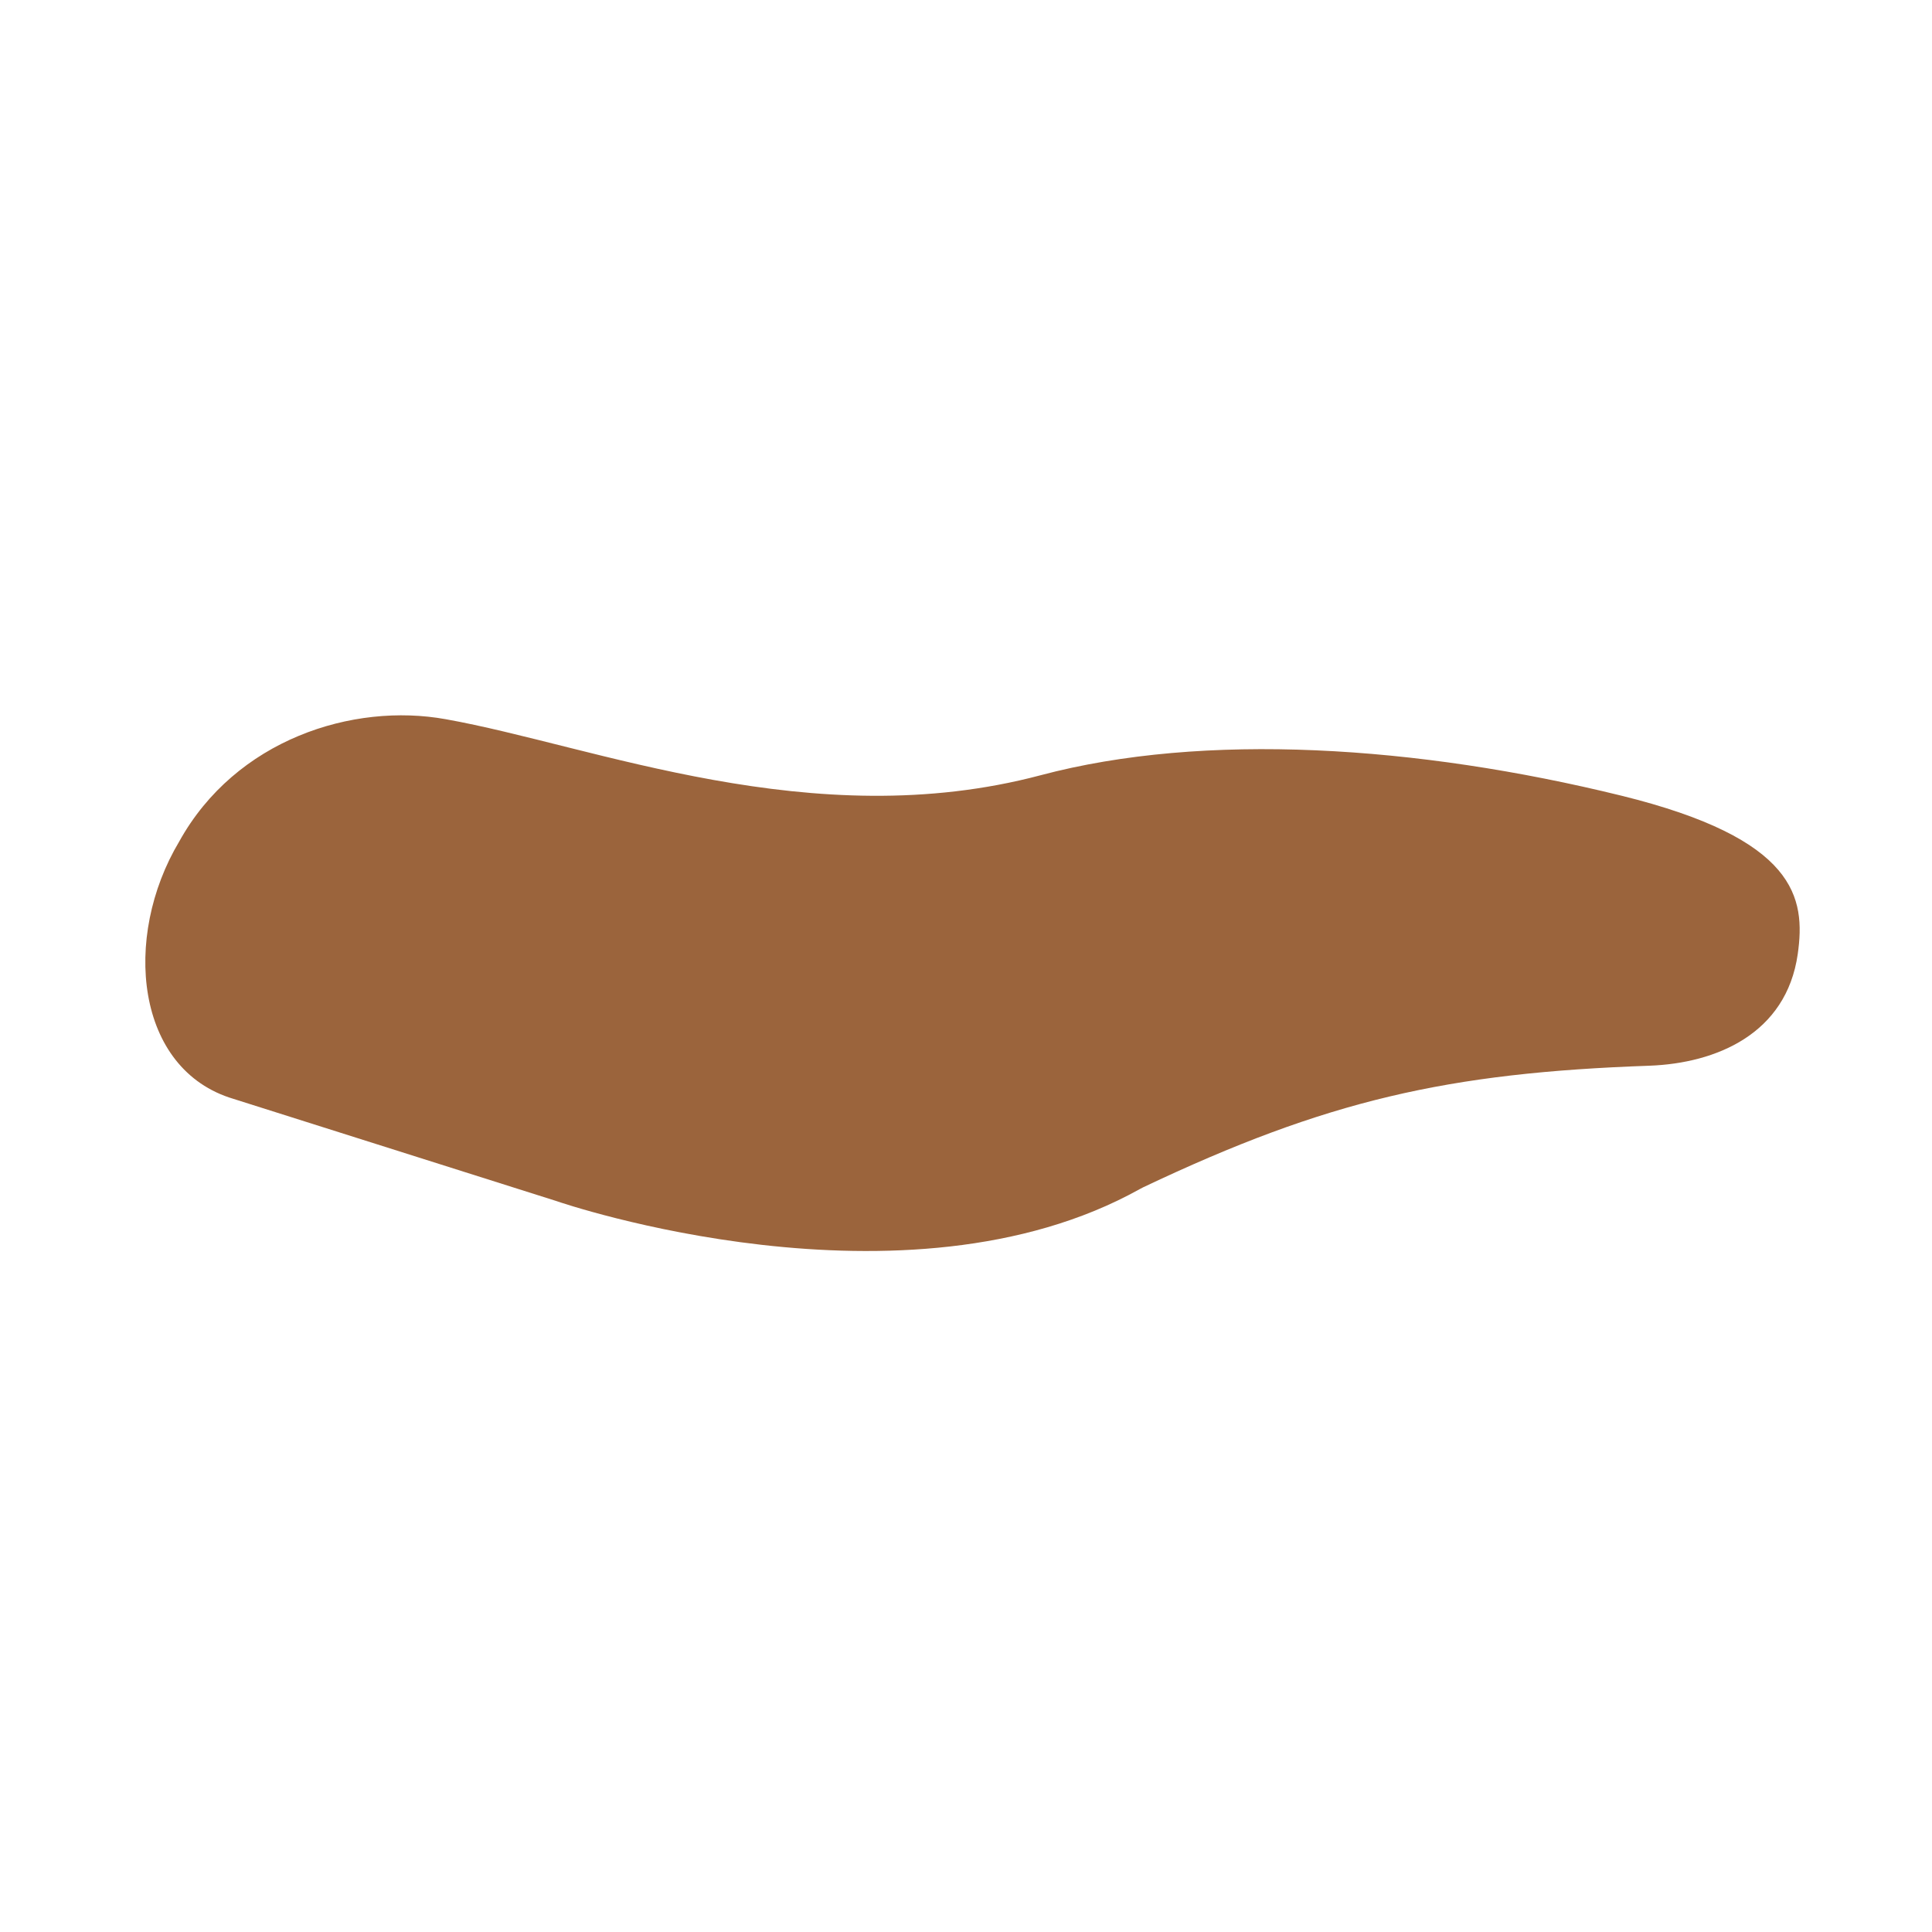
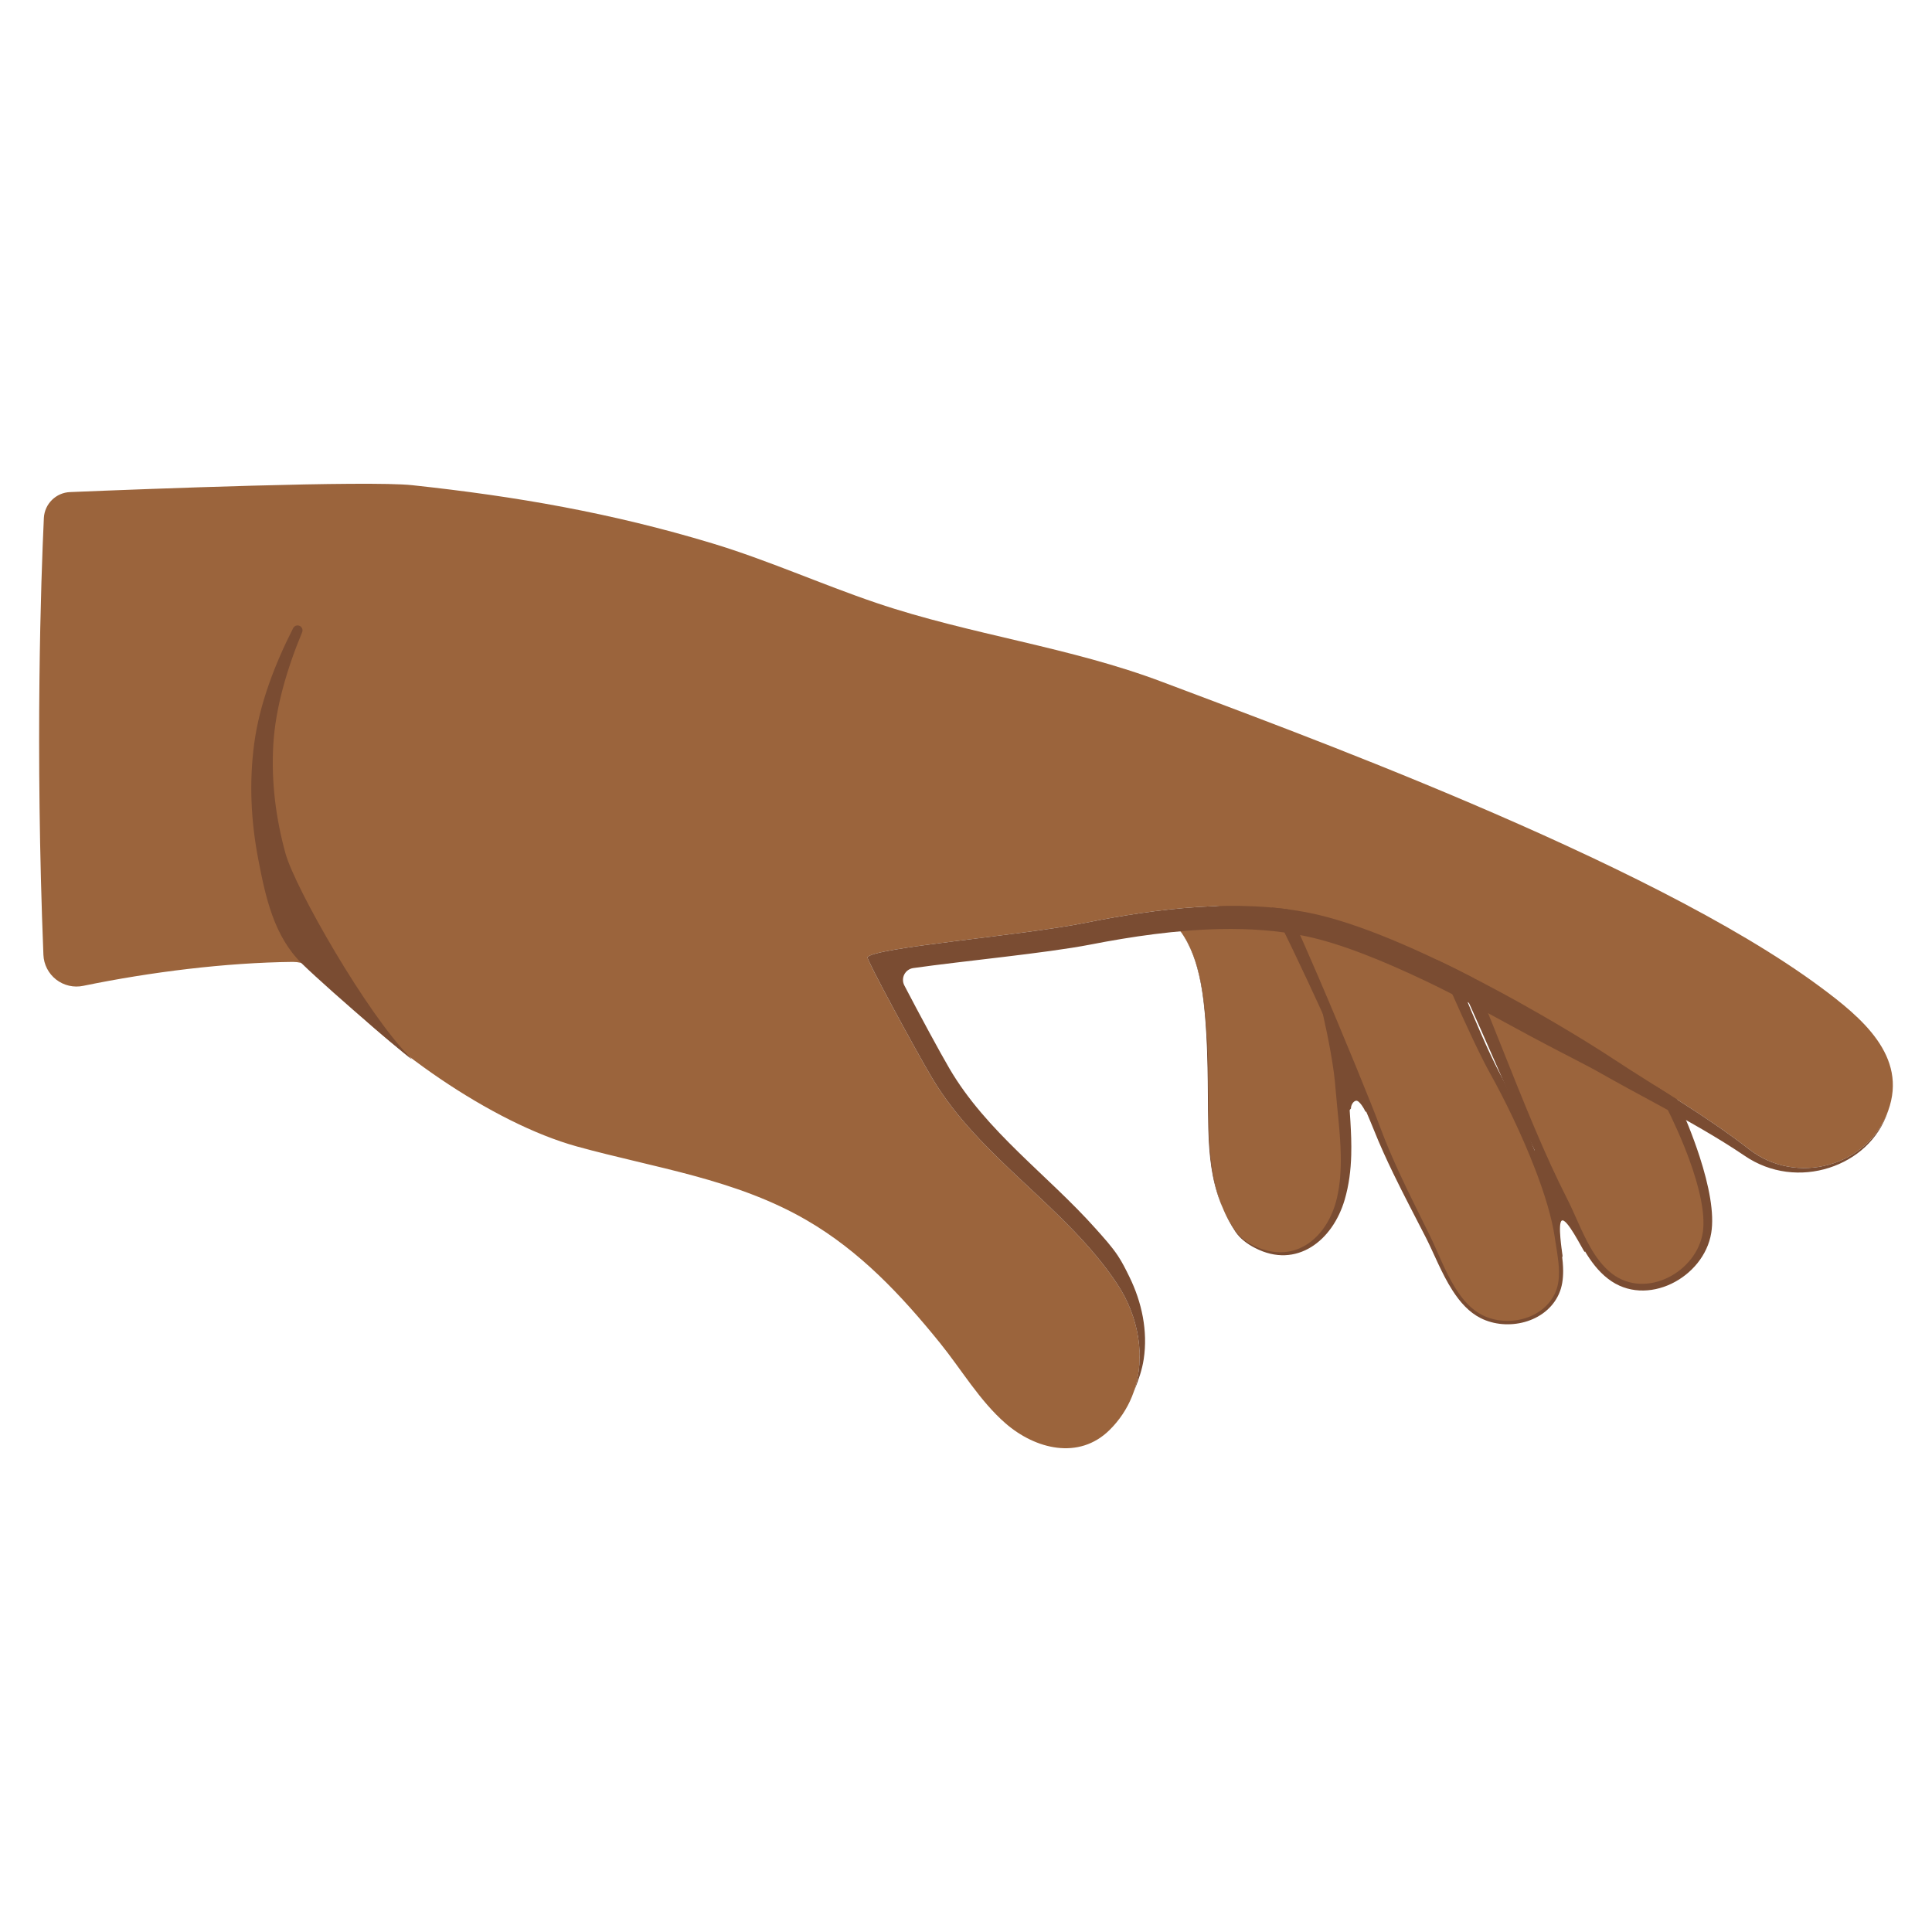
- <svg xmlns="http://www.w3.org/2000/svg" width="128px" height="128px" version="1.1" xml:space="preserve" style="fill-rule:evenodd;clip-rule:evenodd;stroke-linejoin:round;stroke-miterlimit:2;">
-   <g transform="matrix(-0.392747,1.46575,-1.46575,-0.392747,200.987,60.7416)">
-     <path d="M29.08,121.23C33.77,122.56 39.2,120.5 39.32,116.03L39.98,101.26C40,101.02 41.06,85.23 32.89,76.8L32.77,76.67C27.02,69.91 24.5,65.12 21.92,56.69C21.06,53.9 19.03,51.28 15.54,51.7C13.07,52 10.69,53.05 10.85,60.93C11.04,70.11 12.87,79.25 16.55,85.65C21.69,94.6 20.35,104.82 20.91,111.37C21.25,115.48 24.14,120 29.08,121.23Z" style="fill:#9b643c;" />
+ <svg xmlns="http://www.w3.org/2000/svg" width="128px" height="128px" version="1.1" xml:space="preserve" style="fill-rule:evenodd;clip-rule:evenodd;stroke-linejoin:round;stroke-miterlimit:2;" id="svg40">
+   <defs id="defs44" />
+   <g transform="matrix(1.21093,0,0,-1.21093,-14.6099,132.427)" id="g4">
+     <path d="M98.762,40.86C98.6,41.093 97.791,42.726 97.516,42.579C97.278,42.452 97.532,40.846 97.551,40.684C97.6,40.257 96.917,41.357 96.739,41.726C96.288,42.658 96.026,43.647 95.796,44.652C95.729,44.949 95.66,45.248 95.62,45.549C95.602,45.683 95.572,45.832 95.6,45.967C95.652,46.212 95.855,46.363 96.077,46.449C96.657,46.674 97.281,46.295 97.685,45.9C98.813,44.794 99.098,43.171 99.392,41.69" style="fill:#7a4c32;" id="path2" />
+   </g>
+   <g transform="matrix(1.21093,0,0,-1.21093,-14.6099,132.427)" id="g8">
+     <path d="M85.981,48.714C85.969,48.864 86.091,49.115 86.262,49.137C86.439,49.159 86.709,48.683 86.77,48.546C86.793,48.493 86.884,48.609 86.907,48.629C87.006,48.715 87.1,48.842 87.142,48.967C87.285,49.395 87.315,49.824 87.326,50.272C87.336,50.705 87.378,51.145 87.151,51.533C87.067,51.675 86.951,51.796 86.827,51.903C86.57,52.124 86.253,52.286 85.909,52.305C85.545,52.325 85.204,52.197 84.884,52.034C84.463,51.82 84.046,51.509 83.8,51.1C83.478,50.568 83.56,49.961 83.668,49.381C83.708,49.166 83.751,48.952 83.8,48.739C83.826,48.627 83.854,48.482 83.937,48.393C84.066,48.257 84.265,48.19 84.443,48.15C84.73,48.085 85.025,48.046 85.305,47.953" style="fill:#7a4c32;" id="path6" />
+   </g>
+   <g transform="matrix(1.21093,0,0,-1.21093,-14.6099,132.427)" id="g14">
+     <path d="M75.861,59.231C77.459,57.991 77.84,55.689 78.008,53.793C78.161,52.077 78.166,50.347 78.179,48.625C78.197,46.259 78.281,44.004 79.672,41.979C79.937,41.594 80.328,41.323 80.743,41.121C82.986,40.031 84.852,41.588 85.425,43.773C85.943,45.749 85.615,47.794 85.487,49.797C85.303,52.672 83.868,57.847 83.19,60.667" style="fill:#9b643c;" id="path10" />
+     <path d="M78.99,43.209C78.811,43.632 78.673,44.063 78.567,44.5C78.245,45.819 78.208,47.202 78.2,48.626C78.192,49.659 78.187,50.695 78.15,51.729C78.125,52.419 78.086,53.108 78.024,53.794C77.92,54.927 77.741,56.205 77.272,57.313C76.955,58.061 76.507,58.733 75.861,59.231C76.503,58.73 76.947,58.057 77.259,57.308C77.722,56.199 77.895,54.923 77.993,53.792C78.053,53.105 78.089,52.417 78.111,51.727C78.146,50.693 78.15,49.658 78.157,48.625C78.171,47.199 78.204,45.812 78.542,44.494C78.654,44.057 78.801,43.629 78.99,43.209C79.168,42.788 79.387,42.375 79.659,41.97C79.79,41.774 79.954,41.606 80.136,41.46C80.317,41.315 80.518,41.19 80.725,41.084C81.87,40.49 82.933,40.599 83.792,41.125C84.651,41.65 85.305,42.598 85.635,43.718C85.871,44.524 85.972,45.344 85.994,46.171C86.028,47.385 85.893,48.61 85.837,49.82C85.769,51.016 85.491,52.607 85.137,54.264C84.636,56.614 83.983,59.099 83.591,60.763C83.538,60.985 83.315,61.122 83.093,61.068C82.871,61.015 82.735,60.792 82.788,60.57C83.196,58.913 83.867,56.44 84.394,54.102C84.758,52.489 85.054,50.941 85.137,49.775C85.234,48.581 85.398,47.374 85.421,46.173C85.436,45.387 85.395,44.605 85.215,43.828C84.972,42.776 84.422,41.862 83.657,41.333C82.873,40.791 81.872,40.655 80.761,41.159C80.554,41.254 80.351,41.366 80.168,41.502C79.984,41.639 79.82,41.799 79.686,41.988C79.406,42.386 79.177,42.793 78.99,43.209Z" style="fill:#7a4c32;" id="path12" />
+   </g>
+   <g transform="matrix(1.2099,0.0499328,0.0499328,-1.2099,-17.974,127.872)" id="g20">
+     <path d="M81.656,60.789C82.875,59.057 87.458,49.473 88.292,47.547C89.171,45.513 90.27,43.646 91.337,41.713C92.101,40.329 92.884,38.192 94.43,37.49C95.879,36.833 97.901,37.388 98.515,38.937C98.887,39.876 98.56,41.034 98.388,42.004C97.92,44.658 95.91,48.66 94.575,50.897C93.237,53.139 90.375,59.481 89.345,61.87" style="fill:#9b643c;" id="path16" />
+     <path d="M81.319,60.551C81.84,59.836 82.978,57.749 84.18,55.43C85.842,52.223 87.623,48.578 88.12,47.472C88.483,46.66 88.88,45.876 89.296,45.102C89.917,43.944 90.579,42.811 91.231,41.655C91.691,40.833 92.162,39.747 92.791,38.852C93.23,38.227 93.747,37.695 94.392,37.405C95.135,37.067 96.025,37.041 96.81,37.294C97.604,37.551 98.29,38.095 98.612,38.898C98.772,39.292 98.813,39.725 98.794,40.167C98.766,40.796 98.613,41.445 98.516,42.027C98.334,43.116 97.897,44.431 97.356,45.762C96.568,47.701 95.558,49.674 94.777,51.018C94.238,51.951 93.447,53.589 92.637,55.358C91.49,57.863 90.305,60.629 89.724,62.033C89.634,62.242 89.39,62.339 89.181,62.249C88.972,62.158 88.875,61.915 88.966,61.706C89.591,60.315 90.866,57.577 92.089,55.097C92.959,53.335 93.802,51.703 94.372,50.776C95.177,49.464 96.227,47.537 97.049,45.633C97.609,44.335 98.062,43.049 98.261,41.982C98.367,41.41 98.528,40.774 98.565,40.155C98.59,39.745 98.56,39.343 98.417,38.975C98.124,38.227 97.488,37.717 96.751,37.475C96.011,37.232 95.171,37.258 94.469,37.576C93.857,37.856 93.369,38.368 92.956,38.967C92.339,39.862 91.889,40.949 91.443,41.772C90.813,42.937 90.17,44.079 89.573,45.248C89.178,46.022 88.804,46.809 88.463,47.621C87.996,48.743 86.307,52.444 84.741,55.71C83.589,58.113 82.501,60.28 81.994,61.027C81.863,61.213 81.605,61.258 81.419,61.127C81.232,60.996 81.187,60.738 81.319,60.551Z" style="fill:#7a4c32;" id="path18" />
+   </g>
+   <g transform="matrix(1.21093,0,0,-1.21093,-14.6099,132.698)" id="g26">
+     <path d="M91.956,56.732C93.698,52.928 95.669,47.623 97.616,43.916C98.333,42.551 98.884,40.736 100.152,39.759C102.139,38.228 105.111,39.845 105.462,42.158C105.846,44.692 103.423,49.758 102.129,51.821" style="fill:#9b643c;" id="path22" />
+     <path d="M91.58,56.56C92.827,53.951 94.2,50.631 95.581,47.611C96.2,46.257 96.818,44.962 97.434,43.82C97.869,43.008 98.248,42.035 98.751,41.175C99.103,40.574 99.513,40.026 100.045,39.619C101.095,38.803 102.408,38.822 103.509,39.347C104.607,39.871 105.49,40.903 105.69,42.123C105.87,43.2 105.565,44.728 105.054,46.305C104.34,48.506 103.224,50.8 102.479,52.04C102.358,52.233 102.103,52.292 101.91,52.171C101.717,52.05 101.658,51.795 101.779,51.602C102.551,50.422 103.73,48.233 104.499,46.114C105.032,44.645 105.373,43.212 105.234,42.192C105.081,41.104 104.31,40.172 103.342,39.692C102.37,39.209 101.199,39.181 100.26,39.898C99.767,40.28 99.388,40.793 99.067,41.357C98.576,42.219 98.218,43.196 97.798,44.011C97.213,45.158 96.625,46.456 96.048,47.816C94.749,50.879 93.494,54.252 92.331,56.904C92.236,57.111 91.991,57.202 91.784,57.107C91.577,57.012 91.485,56.767 91.58,56.56Z" style="fill:#7a4c32;" id="path24" />
+   </g>
+   <g transform="matrix(1.21093,0,0,-1.21093,-14.6099,132.427)" id="g30">
+     <path d="m 28.082,56.732 c 0.577,0.002 1.185,-0.268 1.55,-0.715 3.339,-3.912 9.369,-8.105 13.993,-9.382 4.28,-1.182 8.678,-1.774 12.574,-4.036 2.927,-1.7 5.178,-4.103 7.288,-6.708 1.179,-1.455 2.176,-3.176 3.6,-4.412 1.617,-1.403 4.003,-2.015 5.68,-0.362 2.207,2.176 2.044,5.544 0.431,7.981 -2.811,4.247 -7.496,6.864 -10.124,11.263 -0.873,1.461 -3.613,6.519 -3.546,6.624 0.342,0.537 8.367,1.173 11.932,1.888 3.928,0.788 8.338,1.333 12.282,0.533 5.347,-1.085 13.904,-6.212 16.524,-7.938 2.63,-1.732 5.056,-3.093 7.511,-4.998 2.561,-1.988 6.483,-0.946 7.592,2.112 1.089,3.001 -1.473,5.117 -3.706,6.775 -9.439,7.005 -29.706,14.297 -35.952,16.672 -5.101,1.939 -10.536,2.595 -15.694,4.342 -3.019,1.023 -5.936,2.341 -8.989,3.263 -5.5,1.662 -10.713,2.568 -16.409,3.18 C 32.176,83.076 19.99,82.607 15.901,82.437 15.13,82.408 14.508,81.796 14.465,81.025 14.309,77.692 13.984,68.523 14.44,57.121 c 0.021,-0.533 0.277,-1.03 0.699,-1.357 0.422,-0.327 0.966,-0.452 1.488,-0.34 3.683,0.757 7.786,1.269 11.455,1.308 z" style="fill:#9b643c" id="path28" />
+   </g>
+   <g transform="matrix(1.21093,0,0,-1.21093,-14.6099,132.427)" id="g34">
+     <path d="M74.097,33.22C74.763,35.138 74.351,37.356 73.198,39.098C70.387,43.345 65.702,45.962 63.074,50.361C62.201,51.822 59.461,56.88 59.528,56.985C59.87,57.522 67.895,58.158 71.46,58.873C75.388,59.661 79.798,60.206 83.742,59.406C89.089,58.321 97.646,53.194 100.266,51.468C102.896,49.736 105.322,48.375 107.777,46.47C110.332,44.487 114.241,45.519 115.361,48.56C114.848,46.992 113.594,45.937 112.151,45.47C110.644,44.983 108.93,45.154 107.512,46.129C106.75,46.644 105.997,47.105 105.239,47.548C103.434,48.601 101.629,49.514 99.7,50.61C98.884,51.078 97.488,51.764 95.845,52.644C94.114,53.57 92.118,54.711 90.075,55.683C87.752,56.788 85.406,57.747 83.486,58.143C81.993,58.455 80.428,58.56 78.85,58.529C76.431,58.482 73.983,58.121 71.7,57.676C69.265,57.205 64.757,56.783 62.021,56.393C61.813,56.36 61.634,56.229 61.539,56.042C61.445,55.855 61.446,55.633 61.542,55.447C62.374,53.851 63.501,51.767 64.001,50.915C66.03,47.438 69.384,45.087 72.023,42.124C72.444,41.65 72.877,41.182 73.228,40.653C73.466,40.295 73.654,39.915 73.845,39.526C74.547,38.104 74.871,36.525 74.641,35.002C74.551,34.409 74.357,33.858 74.132,33.302L74.097,33.22Z" style="fill:#7a4c32;" id="path32" />
+   </g>
+   <g transform="matrix(1.21093,0,0,-1.21093,-14.6268,132.339)" id="g38">
+     <path d="m 28.605,56.559 c -1.536,1.502 -1.993,3.623 -2.393,5.7 -0.399,2.075 -0.512,4.196 -0.224,6.351 0.145,1.085 0.431,2.187 0.81,3.261 0.372,1.058 0.828,2.085 1.316,3.04 0.063,0.136 0.224,0.195 0.36,0.132 0.135,-0.063 0.194,-0.224 0.131,-0.36 -0.401,-0.962 -0.767,-1.993 -1.049,-3.047 -0.278,-1.038 -0.468,-2.094 -0.526,-3.124 -0.113,-2.031 0.143,-4.001 0.666,-5.908 0.522,-1.907 4.49,-8.841 6.813,-11.154 C 35.344,50.619 30.185,55.016 28.605,56.559 Z" style="fill:#7a4c32" id="path36" />
  </g>
</svg>
